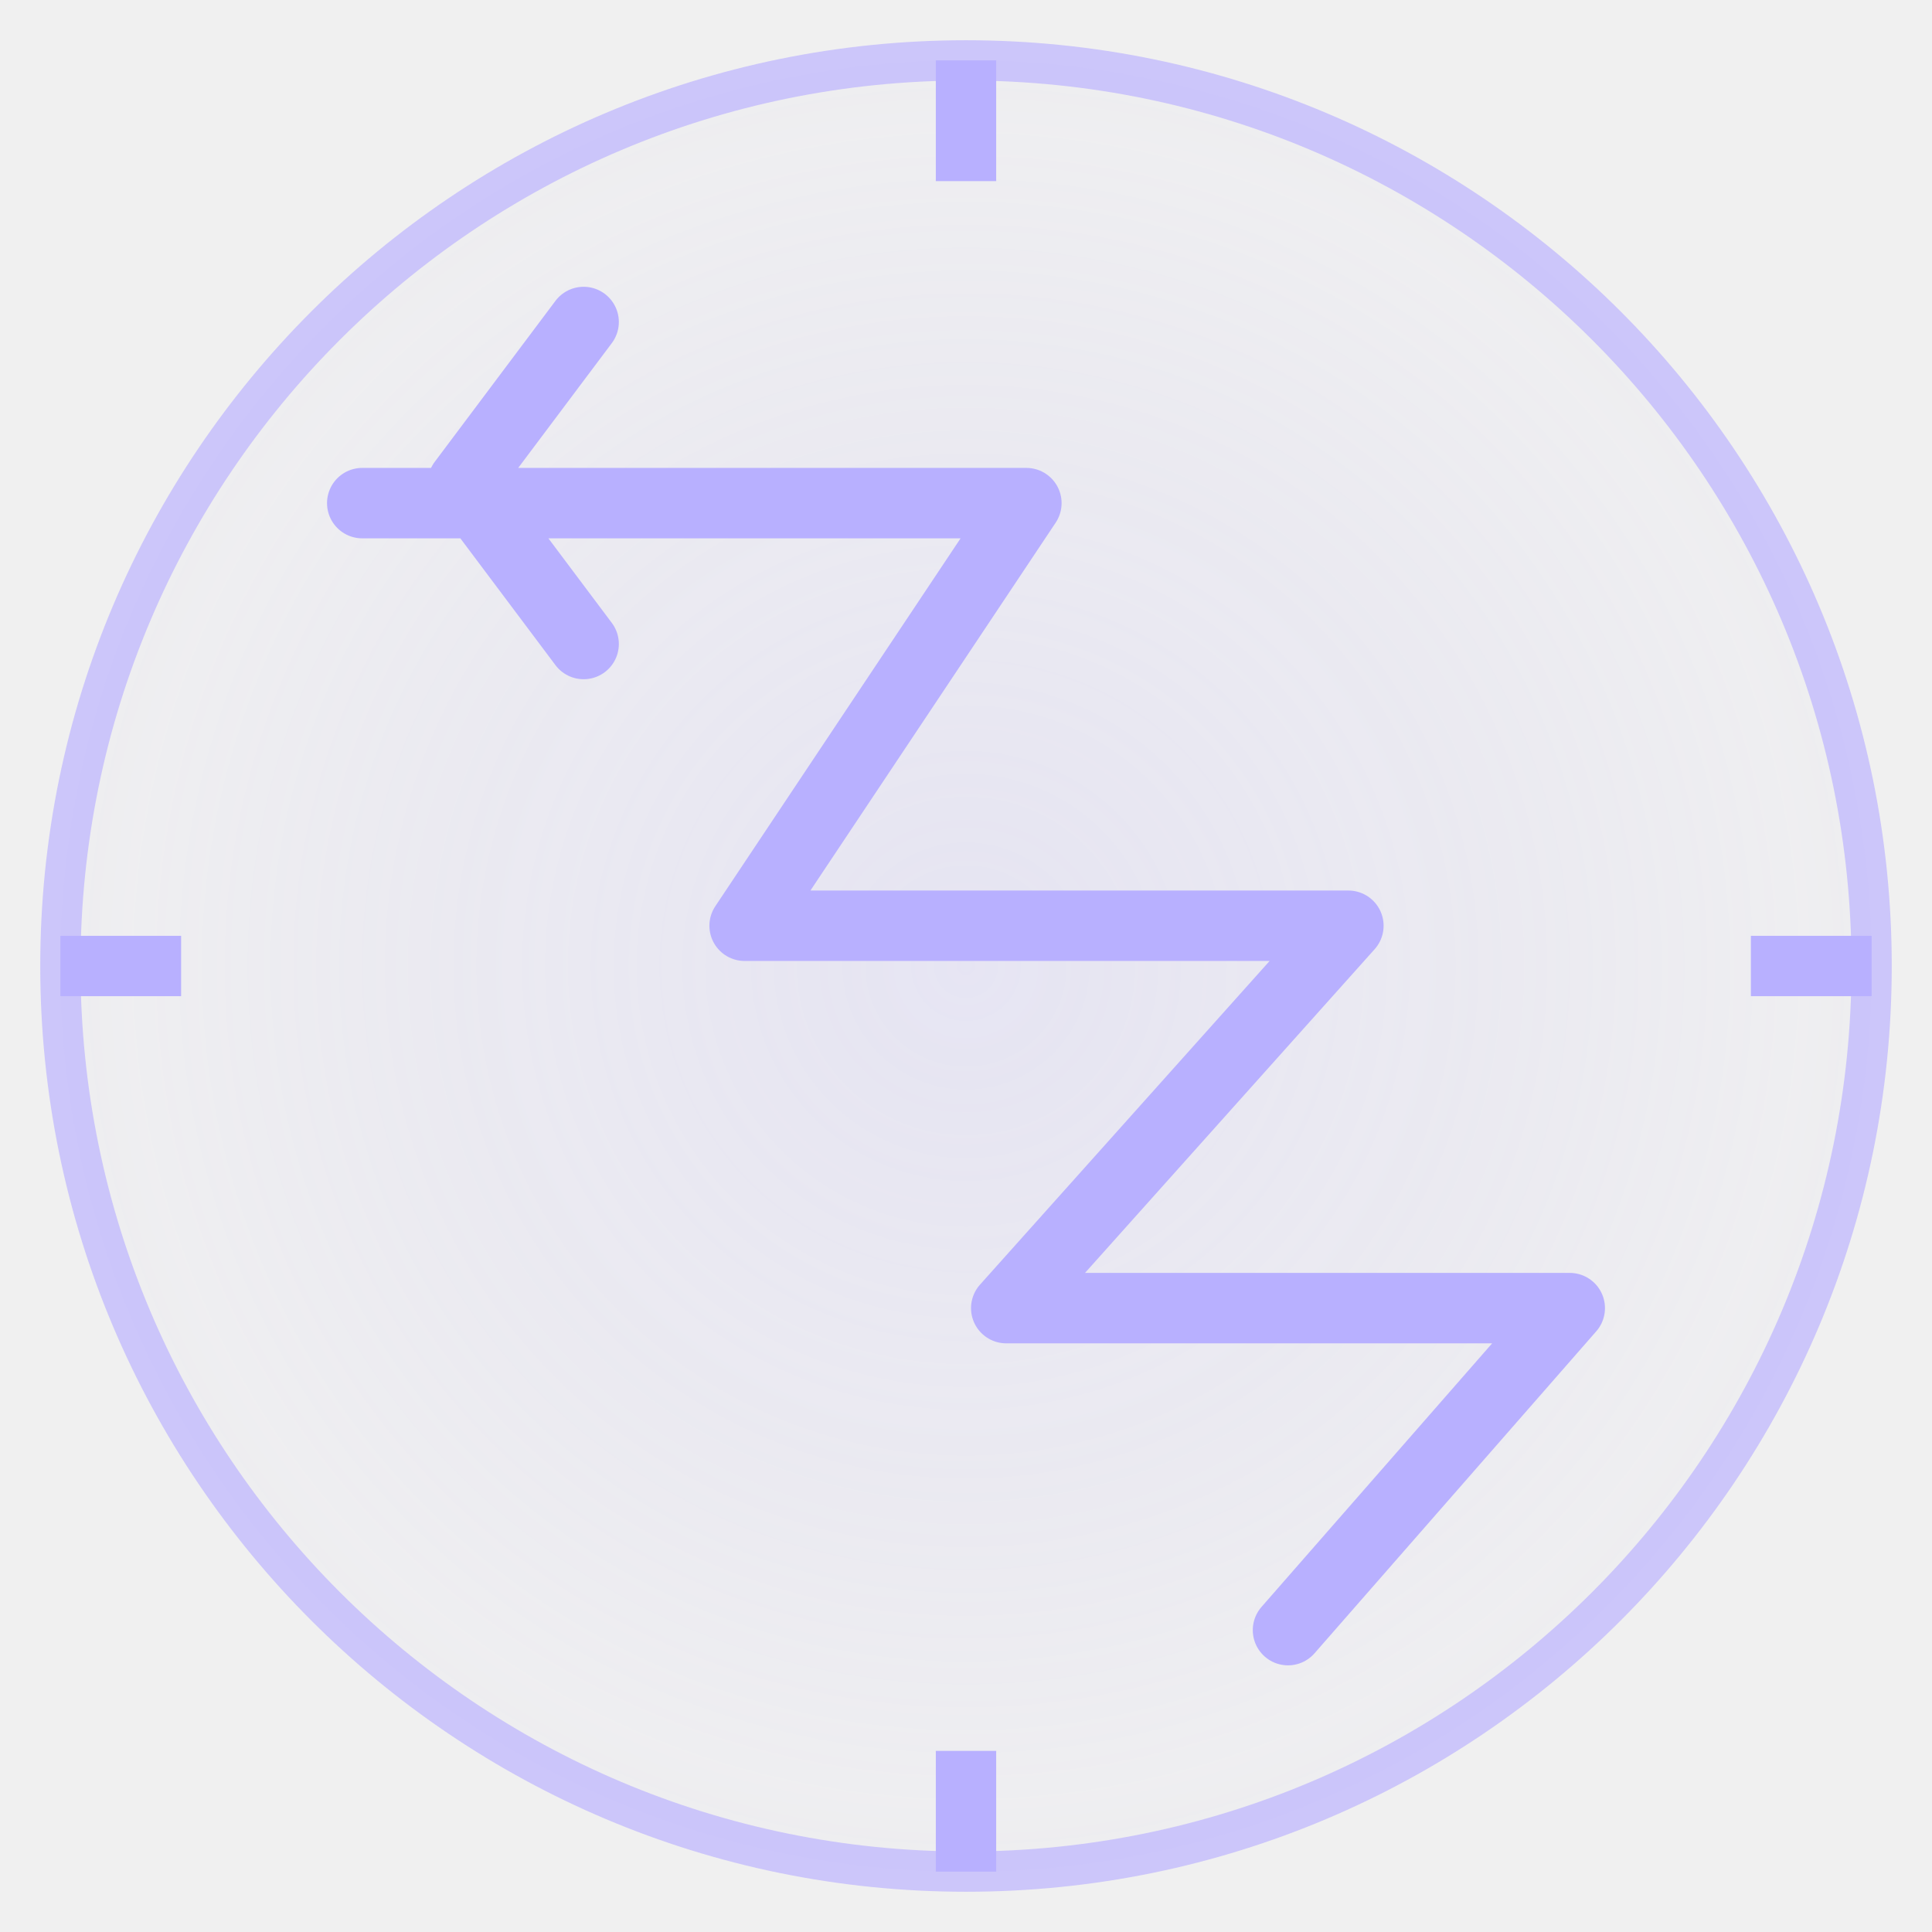
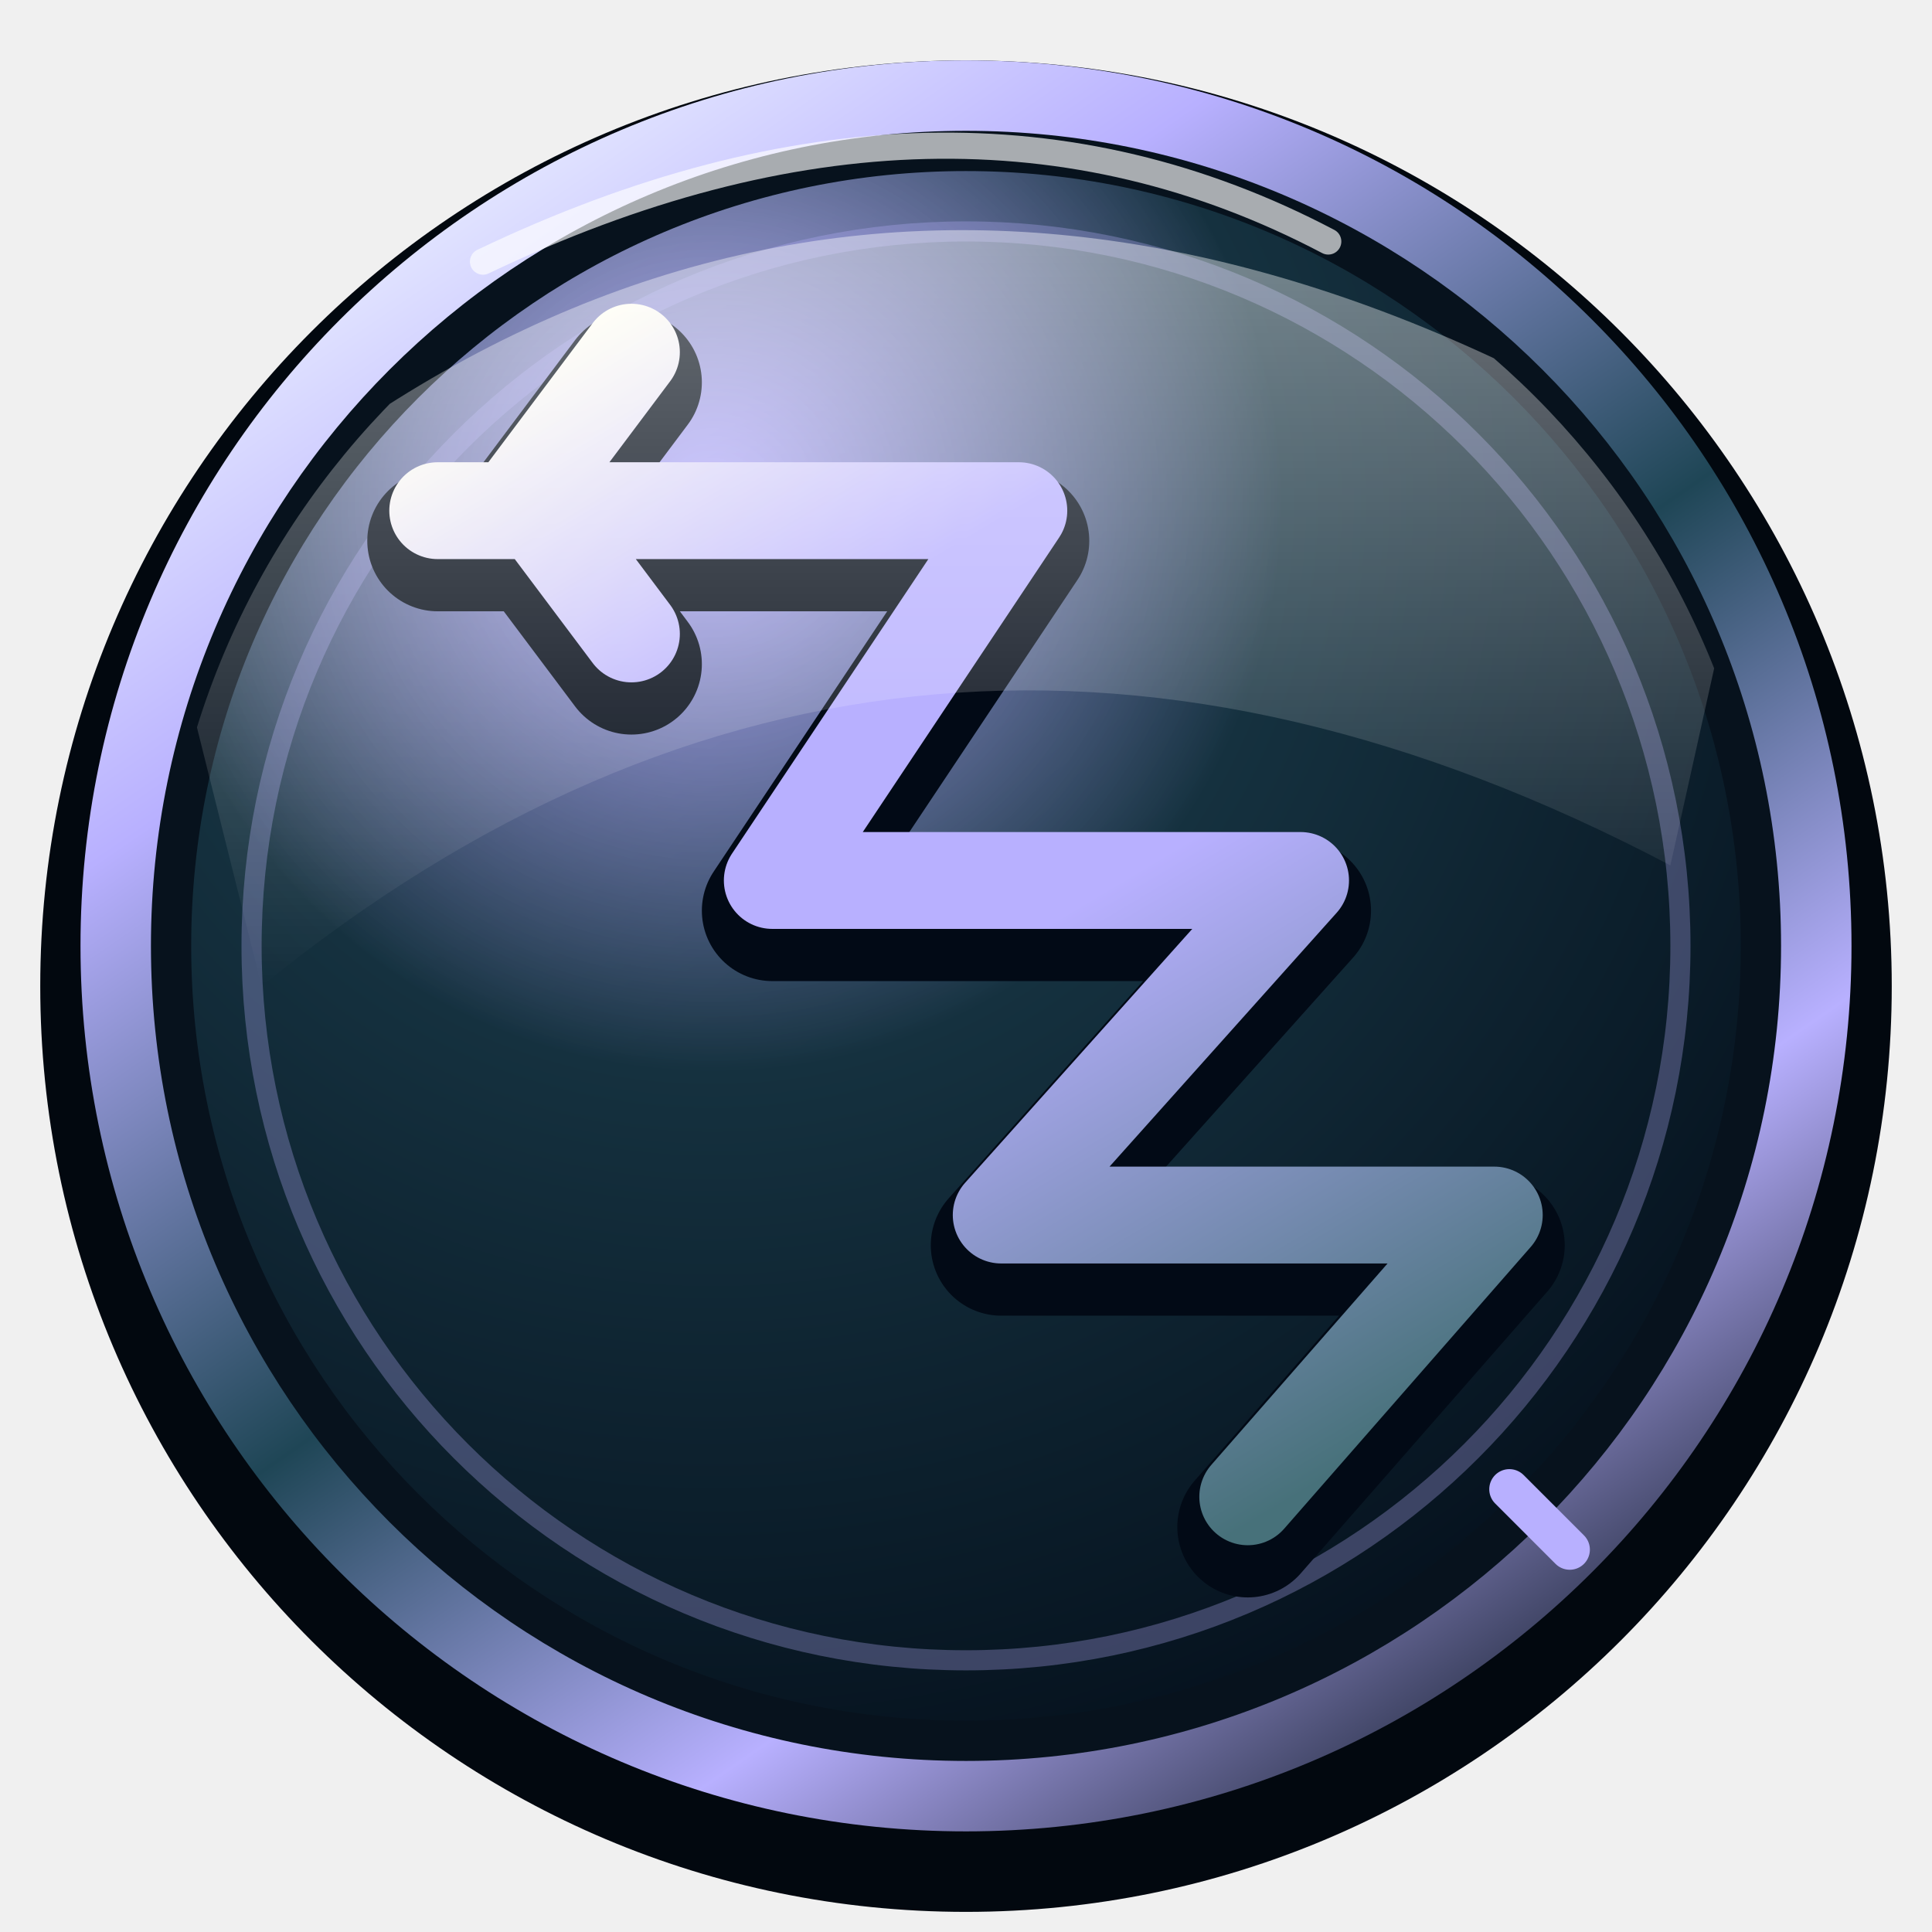
<svg xmlns="http://www.w3.org/2000/svg" viewBox="0 0 96 96" fill="none">
  <defs>
-     <radialGradient id="bg">
-       <stop stop-color="#b8b0ff" stop-opacity=".18" />
-       <stop offset="1" stop-color="#b8b0ff" stop-opacity=".025" />
+     <radialGradient id="gem" cx=".34" cy=".22" r=".9">
+       <stop stop-color="#b8b0ff" stop-opacity=".7" />
+       <stop offset=".4" stop-color="#15313f" />
+       <stop offset="1" stop-color="#030d19" />
    </radialGradient>
+     <linearGradient id="rim" x1="15" y1="5" x2="75" y2="92" gradientUnits="userSpaceOnUse">
+       <stop stop-color="#f7ffff" />
+       <stop offset=".24" stop-color="#b8b0ff" />
+       <stop offset=".52" stop-color="#1f4656" />
+       <stop offset=".76" stop-color="#b8b0ff" />
+       <stop offset="1" stop-color="#07121c" />
+     </linearGradient>
+     <linearGradient id="symbol" x1="25" y1="15" x2="65" y2="82" gradientUnits="userSpaceOnUse">
+       <stop stop-color="#fffef2" />
+       <stop offset=".28" stop-color="#b8b0ff" />
+       <stop offset=".55" stop-color="#b8b0ff" />
+       <stop offset="1" stop-color="#47717a" />
+     </linearGradient>
+     <linearGradient id="gloss" x2="0" y2="1">
+       <stop stop-color="#fff" stop-opacity=".42" />
+       <stop offset="1" stop-color="#fff" stop-opacity="0" />
+     </linearGradient>
+     <clipPath id="disc">
+       <circle cx="48" cy="48" r="40" />
+     </clipPath>
  </defs>
-   <circle cx="48" cy="48" r="45" fill="url(#bg)" stroke="#b8b0ff" stroke-opacity=".65" stroke-width="2" />
-   <path d="M48 3v6M48 87v6M3 48h6M87 48h6" stroke="#b8b0ff" stroke-width="3" />
-   <g stroke="#b8b0ff" stroke-width="3.5" stroke-linecap="round" stroke-linejoin="round">
-     <path d="M18 25h33L37 46h30L50 65h28L64 81M29 16l-6 8 6 8" />
+   <circle cx="48" cy="49" r="46" fill="#02080f" />
+   <circle cx="48" cy="47" r="44" fill="url(#rim)" />
+   <circle cx="48" cy="47" r="39.5" fill="url(#gem)" stroke="#07121d" stroke-width="2" />
+   <circle cx="48" cy="47" r="35.5" stroke="#b8b0ff" stroke-opacity=".3" stroke-width="1" />
+   <g transform="translate(6 5) scale(.875)" stroke="#020a16" stroke-width="8" stroke-linecap="round" stroke-linejoin="round">
+     <path d="M18 25h33L37 46h30L50 65h28L64 81M29 16l-6 8 6 8" fill="none" />
  </g>
+   <g transform="translate(6 3.5) scale(.875)" stroke="url(#symbol)" stroke-width="5.5" stroke-linecap="round" stroke-linejoin="round">
+     <path d="M18 25h33L37 46h30L50 65h28L64 81M29 16l-6 8 6 8" fill="none" />
+   </g>
+   <path d="M8 29Q43-4 87 25L83 43Q45 23 13 49Z" fill="url(#gloss)" clip-path="url(#disc)" />
+   <path d="M24 13Q47 2 66 12" stroke="#fff" stroke-opacity=".65" stroke-width="1.3" stroke-linecap="round" />
+   <path d="m75 74 3 3" stroke="#b8b0ff" stroke-width="2" stroke-linecap="round" />
</svg>
